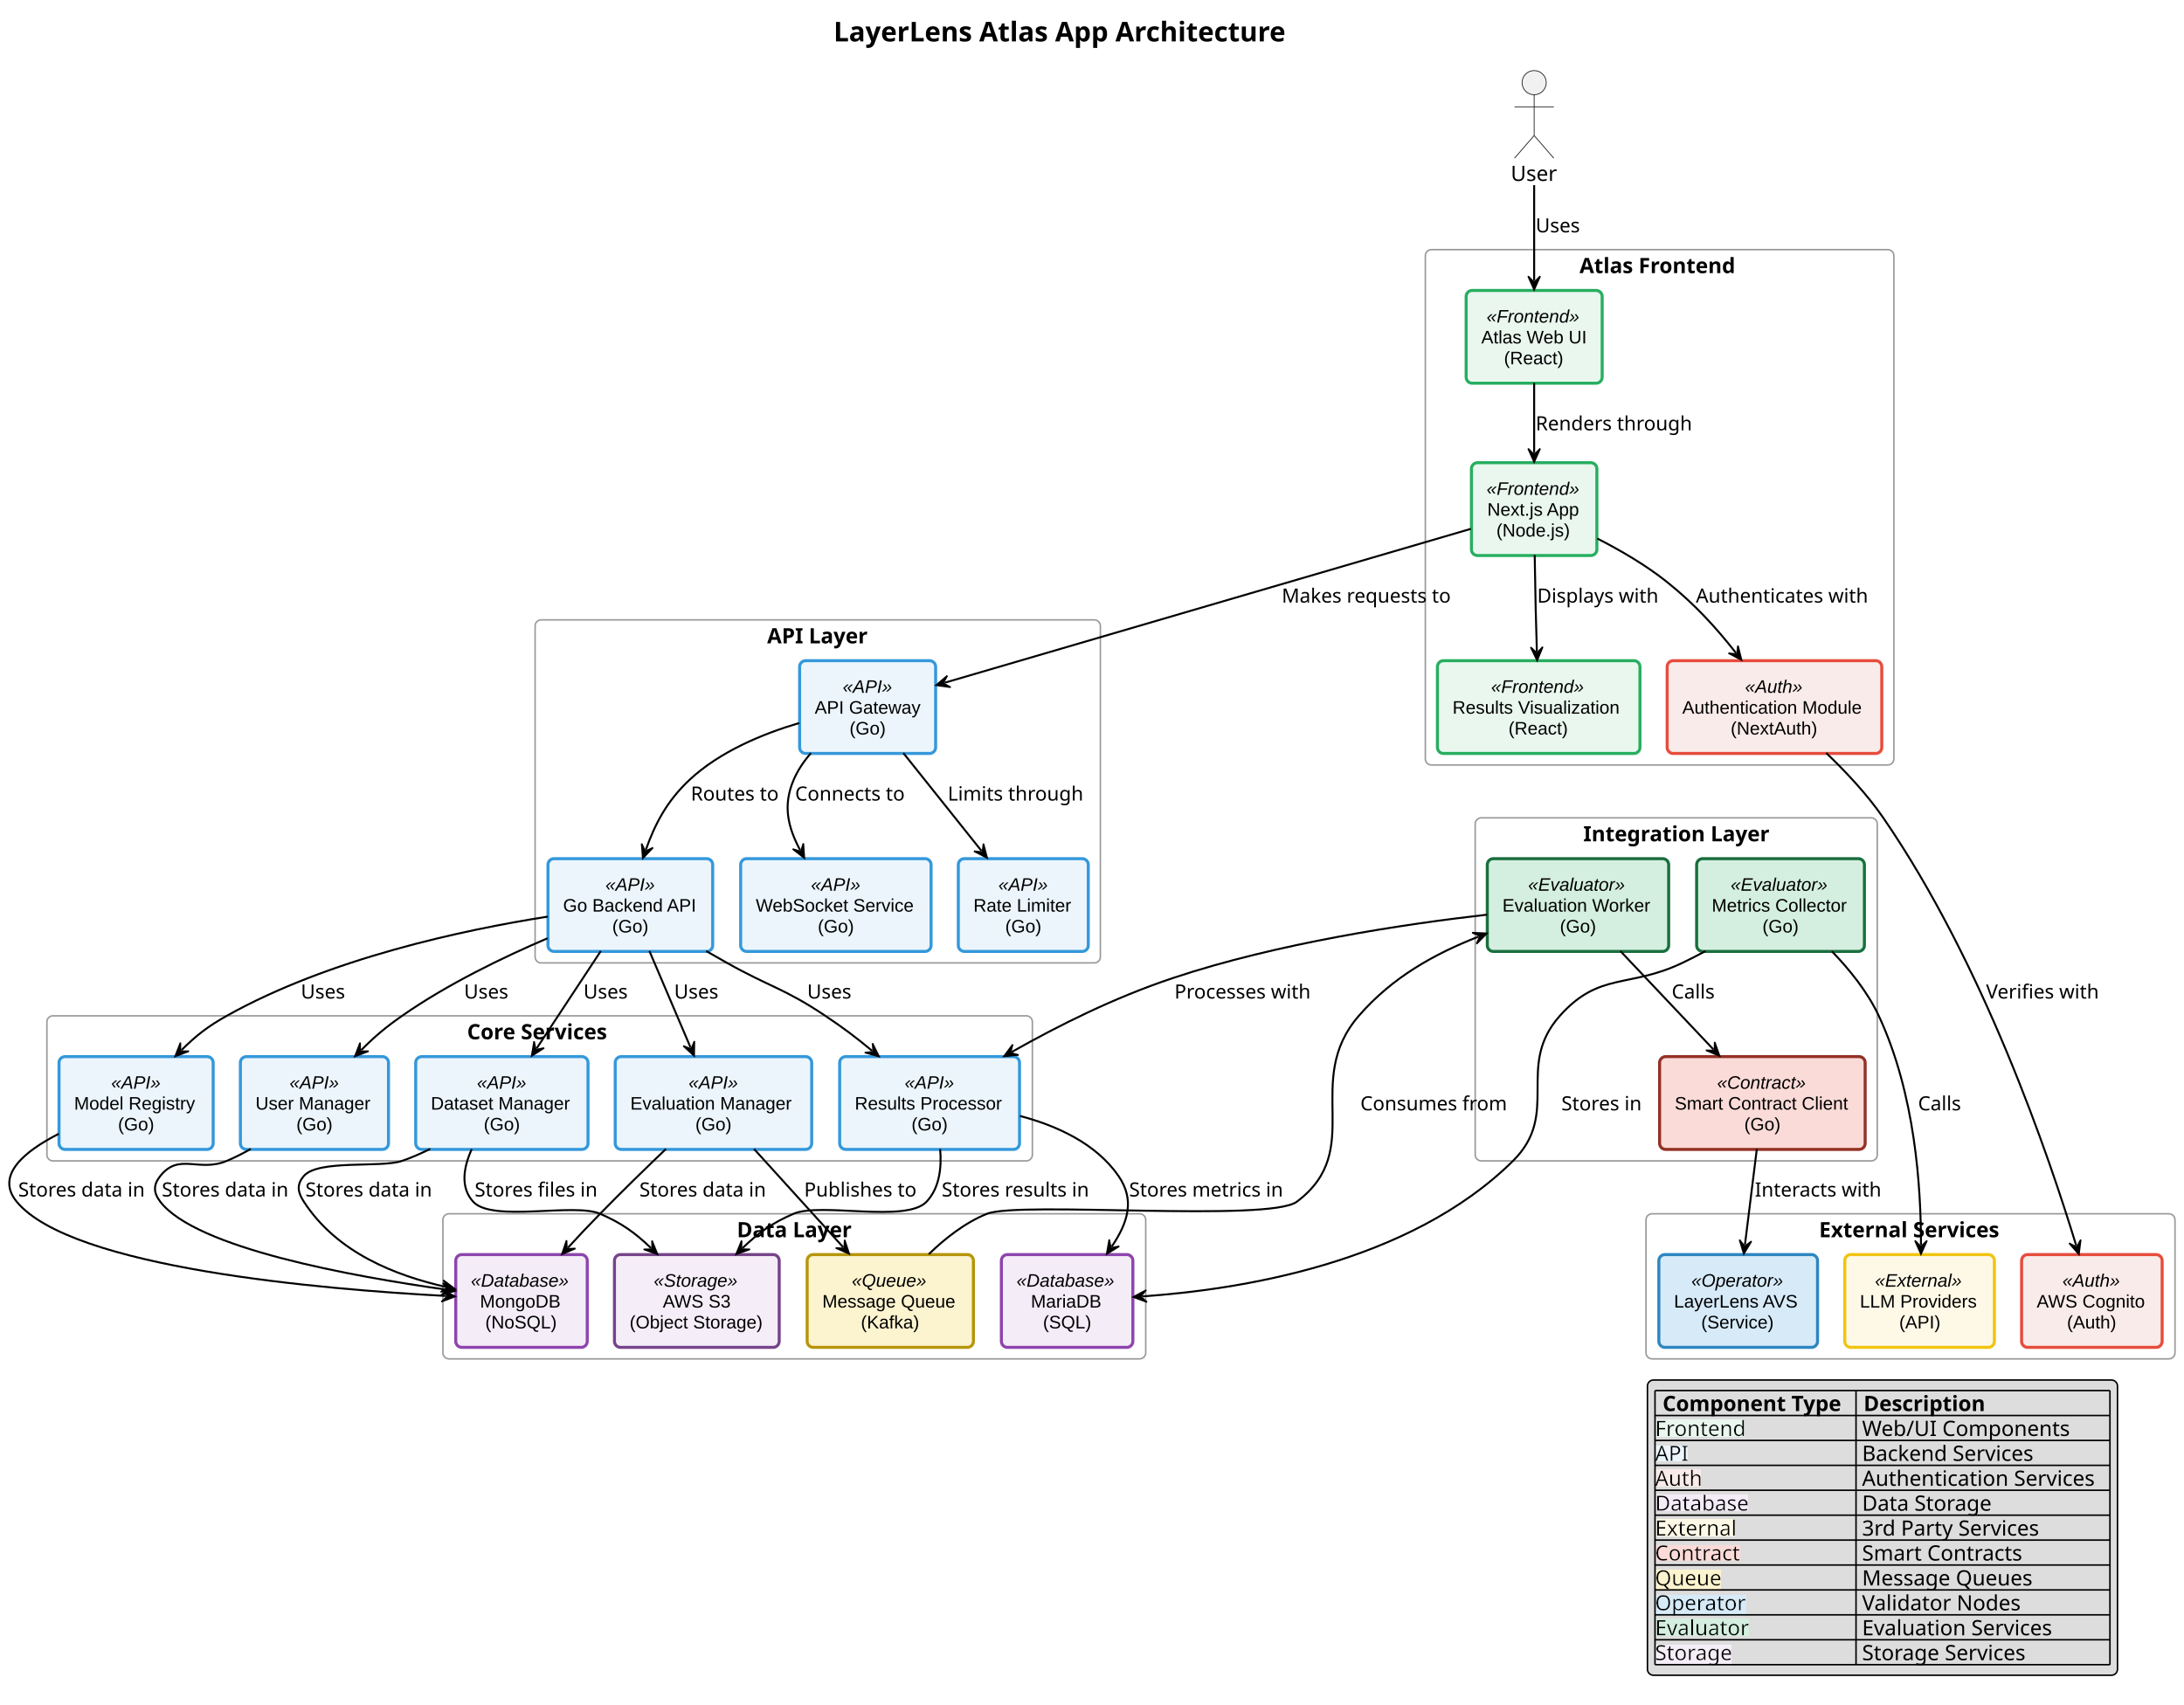
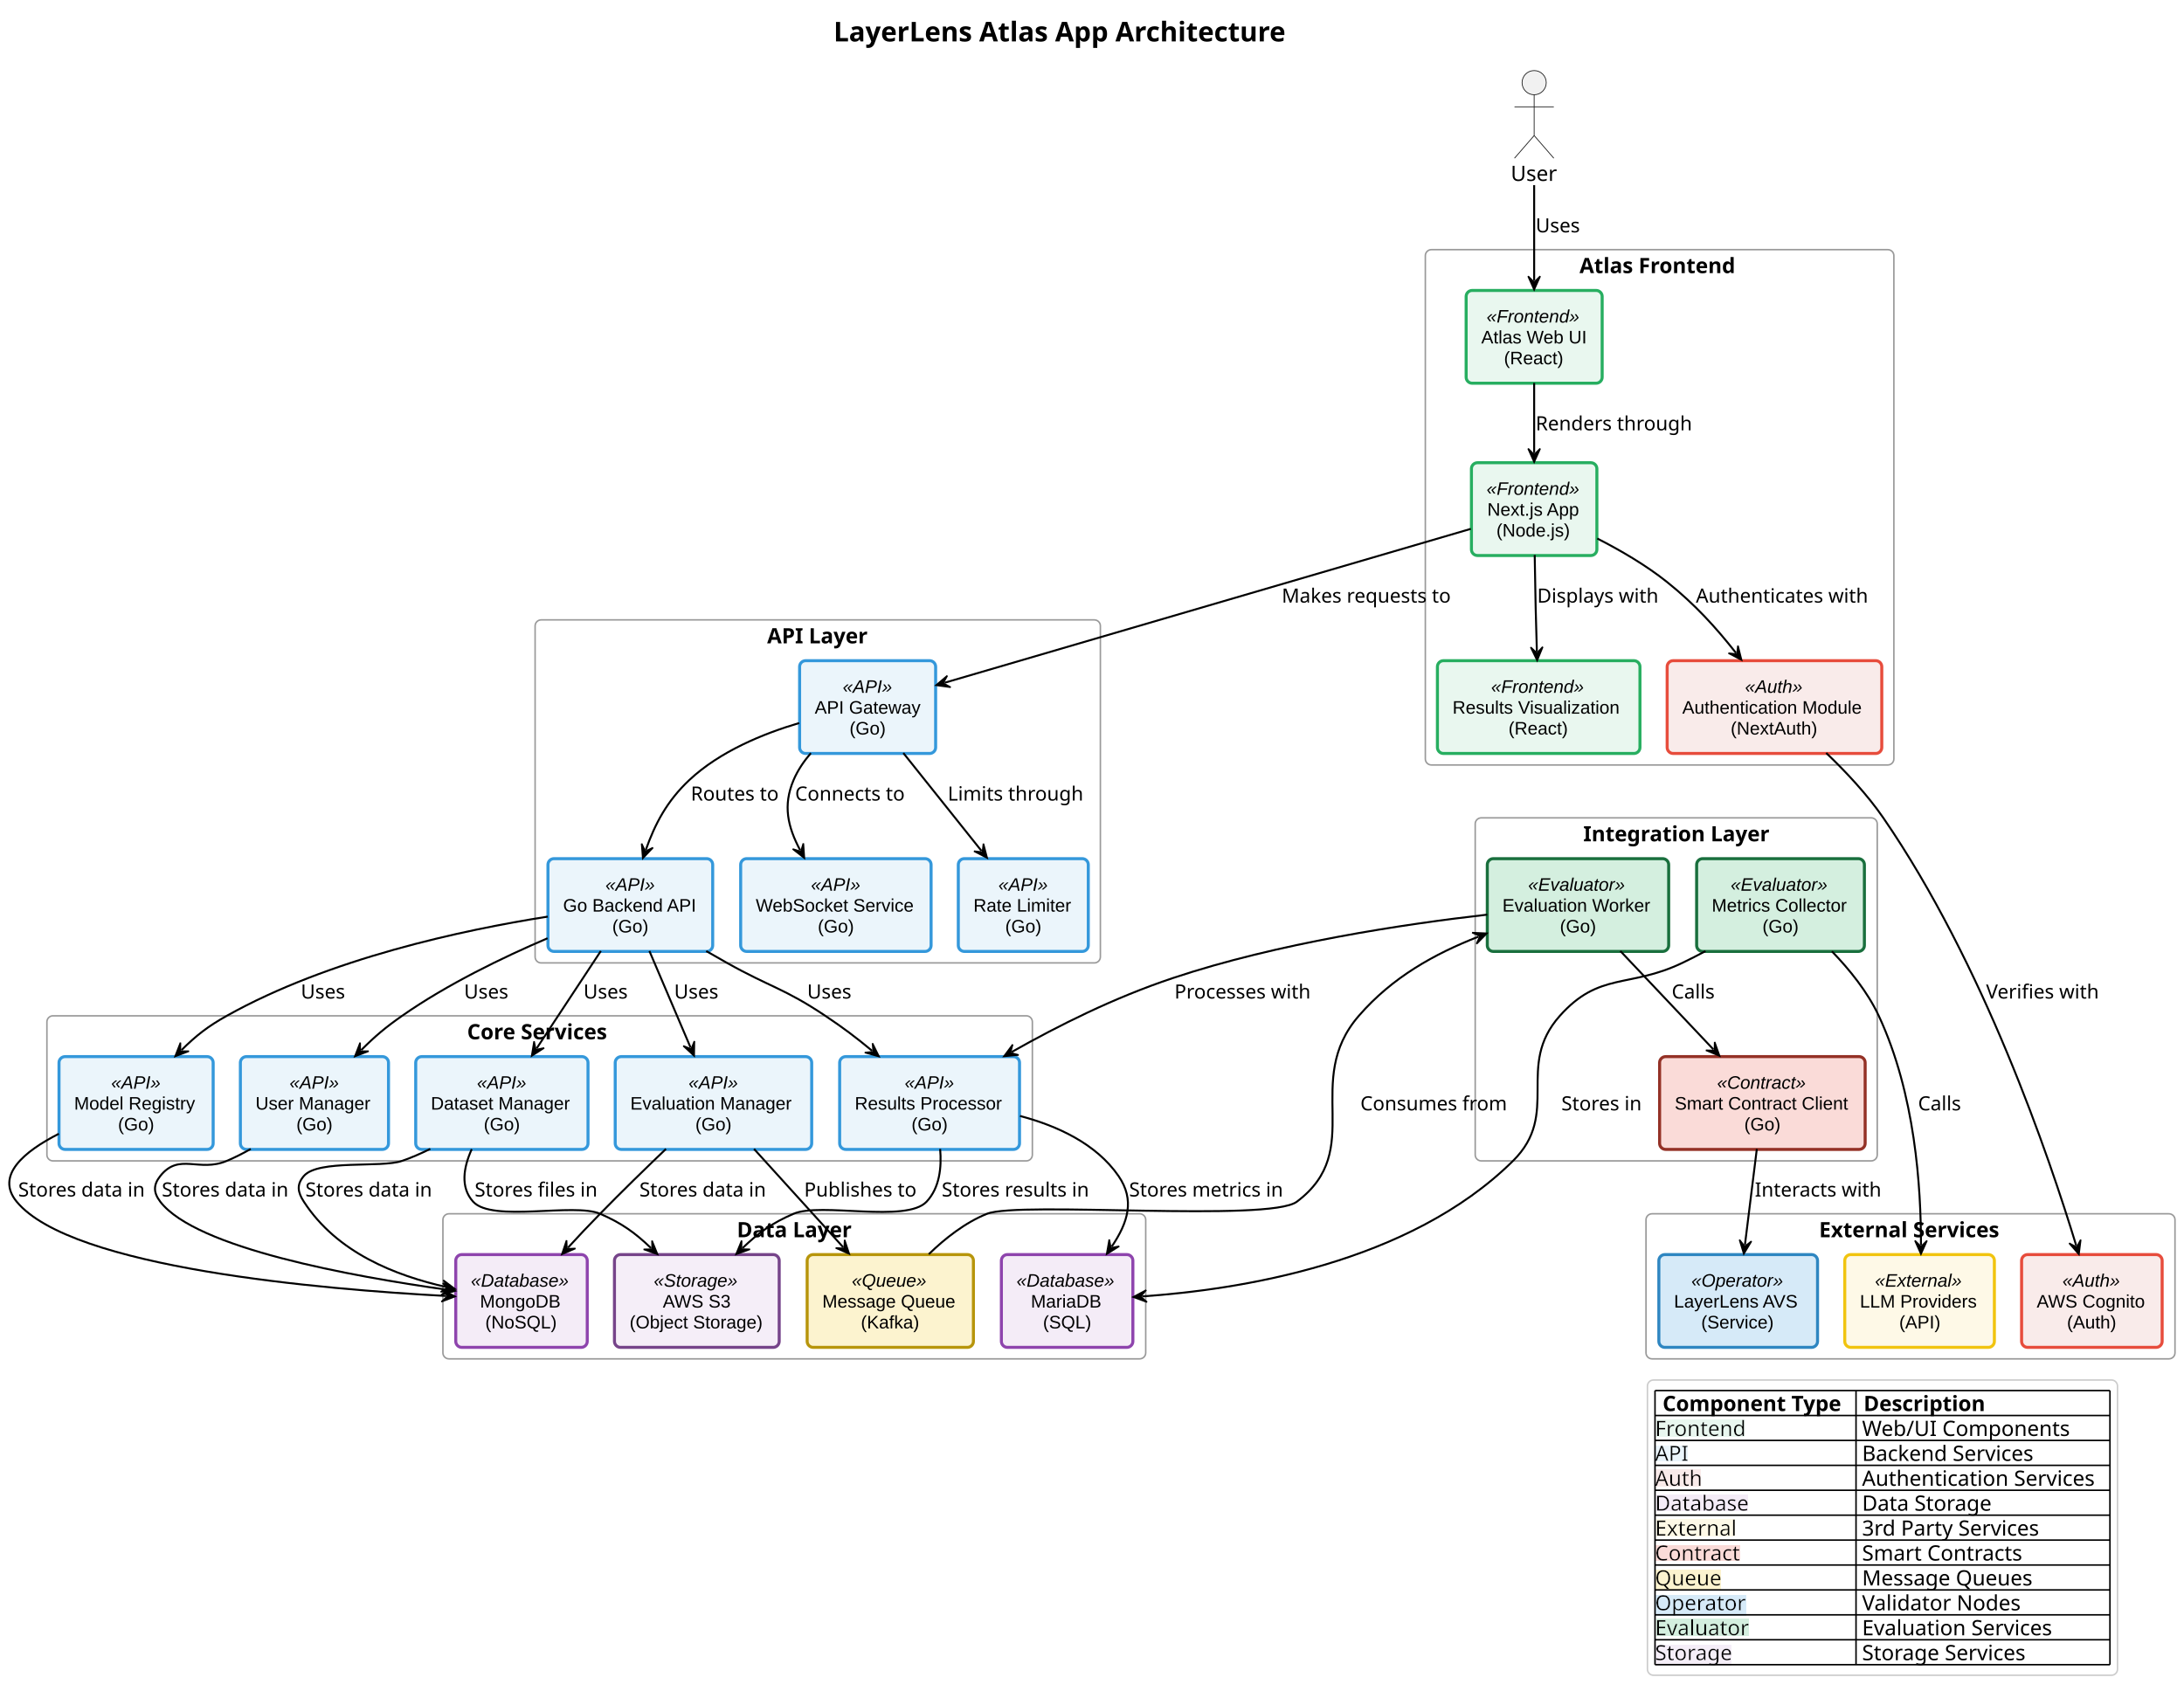
<svg xmlns="http://www.w3.org/2000/svg" contentStyleType="text/css" height="1128px" preserveAspectRatio="none" style="width:1445px;height:1128px;background:#FFFFFF;" version="1.1" viewBox="0 0 1445 1128" width="1445px" zoomAndPan="magnify">
  <defs>
-     <filter height="1" id="b1l5l0imhees8u0" width="1" x="0" y="0">
+     <filter height="1" id="b12kkbgv8wj0se0" width="1" x="0" y="0">
      <feFlood flood-color="#E9F7EF" result="flood" />
      <feComposite in="SourceGraphic" in2="flood" operator="over" />
    </filter>
-     <filter height="1" id="b1l5l0imhees8u1" width="1" x="0" y="0">
+     <filter height="1" id="b12kkbgv8wj0se1" width="1" x="0" y="0">
      <feFlood flood-color="#EBF5FB" result="flood" />
      <feComposite in="SourceGraphic" in2="flood" operator="over" />
    </filter>
-     <filter height="1" id="b1l5l0imhees8u2" width="1" x="0" y="0">
+     <filter height="1" id="b12kkbgv8wj0se2" width="1" x="0" y="0">
      <feFlood flood-color="#F9EBEA" result="flood" />
      <feComposite in="SourceGraphic" in2="flood" operator="over" />
    </filter>
-     <filter height="1" id="b1l5l0imhees8u3" width="1" x="0" y="0">
+     <filter height="1" id="b12kkbgv8wj0se3" width="1" x="0" y="0">
      <feFlood flood-color="#F4ECF7" result="flood" />
      <feComposite in="SourceGraphic" in2="flood" operator="over" />
    </filter>
-     <filter height="1" id="b1l5l0imhees8u4" width="1" x="0" y="0">
+     <filter height="1" id="b12kkbgv8wj0se4" width="1" x="0" y="0">
      <feFlood flood-color="#FEF9E7" result="flood" />
      <feComposite in="SourceGraphic" in2="flood" operator="over" />
    </filter>
-     <filter height="1" id="b1l5l0imhees8u5" width="1" x="0" y="0">
+     <filter height="1" id="b12kkbgv8wj0se5" width="1" x="0" y="0">
      <feFlood flood-color="#FADBD8" result="flood" />
      <feComposite in="SourceGraphic" in2="flood" operator="over" />
    </filter>
-     <filter height="1" id="b1l5l0imhees8u6" width="1" x="0" y="0">
+     <filter height="1" id="b12kkbgv8wj0se6" width="1" x="0" y="0">
      <feFlood flood-color="#FCF3CF" result="flood" />
      <feComposite in="SourceGraphic" in2="flood" operator="over" />
    </filter>
-     <filter height="1" id="b1l5l0imhees8u7" width="1" x="0" y="0">
+     <filter height="1" id="b12kkbgv8wj0se7" width="1" x="0" y="0">
      <feFlood flood-color="#D6EAF8" result="flood" />
      <feComposite in="SourceGraphic" in2="flood" operator="over" />
    </filter>
-     <filter height="1" id="b1l5l0imhees8u8" width="1" x="0" y="0">
+     <filter height="1" id="b12kkbgv8wj0se8" width="1" x="0" y="0">
      <feFlood flood-color="#D4EFDF" result="flood" />
      <feComposite in="SourceGraphic" in2="flood" operator="over" />
    </filter>
-     <filter height="1" id="b1l5l0imhees8u9" width="1" x="0" y="0">
+     <filter height="1" id="b12kkbgv8wj0se9" width="1" x="0" y="0">
      <feFlood flood-color="#F5EEF8" result="flood" />
      <feComposite in="SourceGraphic" in2="flood" operator="over" />
    </filter>
  </defs>
  <g>
    <text fill="#000000" font-family="sans-serif" font-size="18" font-weight="bold" lengthAdjust="spacing" textLength="310" x="551.5" y="27.402">LayerLens Atlas App Architecture</text>
    <g id="cluster_Atlas Frontend">
      <rect fill="none" height="341" rx="4" ry="4" style="stroke:#999999;stroke-width:1.0;" width="310" x="943.043" y="165.199" />
      <text fill="#000000" font-family="sans-serif" font-size="14" font-weight="bold" lengthAdjust="spacing" textLength="106" x="1045.043" y="180.734">Atlas Frontend</text>
    </g>
    <g id="cluster_API Layer">
      <rect fill="none" height="227" rx="4" ry="4" style="stroke:#999999;stroke-width:1.0;" width="374" x="354.043" y="410.199" />
      <text fill="#000000" font-family="sans-serif" font-size="14" font-weight="bold" lengthAdjust="spacing" textLength="67" x="507.543" y="425.734">API Layer</text>
    </g>
    <g id="cluster_Core Services">
      <rect fill="none" height="96" rx="4" ry="4" style="stroke:#999999;stroke-width:1.0;" width="652" x="31.043" y="672.199" />
      <text fill="#000000" font-family="sans-serif" font-size="14" font-weight="bold" lengthAdjust="spacing" textLength="96" x="309.043" y="687.734">Core Services</text>
    </g>
    <g id="cluster_Integration Layer">
      <rect fill="none" height="227" rx="4" ry="4" style="stroke:#999999;stroke-width:1.0;" width="266" x="976.043" y="541.199" />
      <text fill="#000000" font-family="sans-serif" font-size="14" font-weight="bold" lengthAdjust="spacing" textLength="123" x="1047.543" y="556.734">Integration Layer</text>
    </g>
    <g id="cluster_Data Layer">
      <rect fill="none" height="96" rx="4" ry="4" style="stroke:#999999;stroke-width:1.0;" width="465" x="293.043" y="803.199" />
      <text fill="#000000" font-family="sans-serif" font-size="14" font-weight="bold" lengthAdjust="spacing" textLength="76" x="487.543" y="818.734">Data Layer</text>
    </g>
    <g id="cluster_External Services">
      <rect fill="none" height="96" rx="4" ry="4" style="stroke:#999999;stroke-width:1.0;" width="350" x="1089.043" y="803.199" />
      <text fill="#000000" font-family="sans-serif" font-size="14" font-weight="bold" lengthAdjust="spacing" textLength="121" x="1203.543" y="818.734">External Services</text>
    </g>
    <g id="elem_user">
      <ellipse cx="1015.043" cy="54.699" fill="#F1F1F1" rx="8" ry="8" style="stroke:#181818;stroke-width:0.5;" />
      <path d="M1015.043,62.699 L1015.043,89.699 M1002.043,70.699 L1028.043,70.699 M1015.043,89.699 L1002.043,104.699 M1015.043,89.699 L1028.043,104.699 " fill="none" style="stroke:#181818;stroke-width:0.5;" />
      <text fill="#000000" font-family="sans-serif" font-size="14" lengthAdjust="spacing" textLength="31" x="999.543" y="119.734">User</text>
    </g>
    <g id="elem_web_ui">
      <rect fill="#E9F7EF" height="61.397" rx="4" ry="4" style="stroke:#27AE60;stroke-width:2.0;" width="90" x="970.043" y="192.199" />
      <text fill="#000000" font-family="Arial" font-size="12" font-style="italic" lengthAdjust="spacing" textLength="63" x="983.543" y="213.455">«Frontend»</text>
      <text fill="#000000" font-family="Arial" font-size="12" lengthAdjust="spacing" textLength="70" x="980.043" y="227.254">Atlas Web UI</text>
      <text fill="#000000" font-family="Arial" font-size="12" lengthAdjust="spacing" textLength="40" x="995.043" y="241.053">(React)</text>
    </g>
    <g id="elem_nextjs">
      <rect fill="#E9F7EF" height="61.397" rx="4" ry="4" style="stroke:#27AE60;stroke-width:2.0;" width="83" x="973.543" y="306.199" />
      <text fill="#000000" font-family="Arial" font-size="12" font-style="italic" lengthAdjust="spacing" textLength="63" x="983.543" y="327.455">«Frontend»</text>
      <text fill="#000000" font-family="Arial" font-size="12" lengthAdjust="spacing" textLength="62" x="984.043" y="341.254">Next.js App</text>
      <text fill="#000000" font-family="Arial" font-size="12" lengthAdjust="spacing" textLength="50" x="990.043" y="355.053">(Node.js)</text>
    </g>
    <g id="elem_auth">
      <rect fill="#F9EBEA" height="61.397" rx="4" ry="4" style="stroke:#E74C3C;stroke-width:2.0;" width="142" x="1103.043" y="437.199" />
      <text fill="#000000" font-family="Arial" font-size="12" font-style="italic" lengthAdjust="spacing" textLength="39" x="1154.543" y="458.455">«Auth»</text>
      <text fill="#000000" font-family="Arial" font-size="12" lengthAdjust="spacing" textLength="122" x="1113.043" y="472.254">Authentication Module</text>
      <text fill="#000000" font-family="Arial" font-size="12" lengthAdjust="spacing" textLength="58" x="1145.043" y="486.053">(NextAuth)</text>
    </g>
    <g id="elem_viz">
      <rect fill="#E9F7EF" height="61.397" rx="4" ry="4" style="stroke:#27AE60;stroke-width:2.0;" width="134" x="951.043" y="437.199" />
      <text fill="#000000" font-family="Arial" font-size="12" font-style="italic" lengthAdjust="spacing" textLength="63" x="986.543" y="458.455">«Frontend»</text>
      <text fill="#000000" font-family="Arial" font-size="12" lengthAdjust="spacing" textLength="114" x="961.043" y="472.254">Results Visualization</text>
      <text fill="#000000" font-family="Arial" font-size="12" lengthAdjust="spacing" textLength="40" x="998.043" y="486.053">(React)</text>
    </g>
    <g id="elem_api_gw">
      <rect fill="#EBF5FB" height="61.397" rx="4" ry="4" style="stroke:#3498DB;stroke-width:2.0;" width="90" x="529.043" y="437.199" />
      <text fill="#000000" font-family="Arial" font-size="12" font-style="italic" lengthAdjust="spacing" textLength="33" x="557.543" y="458.455">«API»</text>
      <text fill="#000000" font-family="Arial" font-size="12" lengthAdjust="spacing" textLength="70" x="539.043" y="472.254">API Gateway</text>
      <text fill="#000000" font-family="Arial" font-size="12" lengthAdjust="spacing" textLength="24" x="562.043" y="486.053">(Go)</text>
    </g>
    <g id="elem_go_backend">
      <rect fill="#EBF5FB" height="61.397" rx="4" ry="4" style="stroke:#3498DB;stroke-width:2.0;" width="109" x="362.543" y="568.199" />
      <text fill="#000000" font-family="Arial" font-size="12" font-style="italic" lengthAdjust="spacing" textLength="33" x="400.543" y="589.455">«API»</text>
      <text fill="#000000" font-family="Arial" font-size="12" lengthAdjust="spacing" textLength="89" x="372.543" y="603.254">Go Backend API</text>
      <text fill="#000000" font-family="Arial" font-size="12" lengthAdjust="spacing" textLength="24" x="405.043" y="617.053">(Go)</text>
    </g>
    <g id="elem_websocket">
      <rect fill="#EBF5FB" height="61.397" rx="4" ry="4" style="stroke:#3498DB;stroke-width:2.0;" width="126" x="490.043" y="568.199" />
      <text fill="#000000" font-family="Arial" font-size="12" font-style="italic" lengthAdjust="spacing" textLength="33" x="536.543" y="589.455">«API»</text>
      <text fill="#000000" font-family="Arial" font-size="12" lengthAdjust="spacing" textLength="106" x="500.043" y="603.254">WebSocket Service</text>
      <text fill="#000000" font-family="Arial" font-size="12" lengthAdjust="spacing" textLength="24" x="541.043" y="617.053">(Go)</text>
    </g>
    <g id="elem_rate_limiter">
      <rect fill="#EBF5FB" height="61.397" rx="4" ry="4" style="stroke:#3498DB;stroke-width:2.0;" width="86" x="634.043" y="568.199" />
      <text fill="#000000" font-family="Arial" font-size="12" font-style="italic" lengthAdjust="spacing" textLength="33" x="660.543" y="589.455">«API»</text>
      <text fill="#000000" font-family="Arial" font-size="12" lengthAdjust="spacing" textLength="66" x="644.043" y="603.254">Rate Limiter</text>
      <text fill="#000000" font-family="Arial" font-size="12" lengthAdjust="spacing" textLength="24" x="665.043" y="617.053">(Go)</text>
    </g>
    <g id="elem_eval_manager">
      <rect fill="#EBF5FB" height="61.397" rx="4" ry="4" style="stroke:#3498DB;stroke-width:2.0;" width="130" x="407.043" y="699.199" />
      <text fill="#000000" font-family="Arial" font-size="12" font-style="italic" lengthAdjust="spacing" textLength="33" x="455.543" y="720.455">«API»</text>
      <text fill="#000000" font-family="Arial" font-size="12" lengthAdjust="spacing" textLength="110" x="417.043" y="734.254">Evaluation Manager</text>
      <text fill="#000000" font-family="Arial" font-size="12" lengthAdjust="spacing" textLength="24" x="460.043" y="748.053">(Go)</text>
    </g>
    <g id="elem_model_registry">
      <rect fill="#EBF5FB" height="61.397" rx="4" ry="4" style="stroke:#3498DB;stroke-width:2.0;" width="102" x="39.042" y="699.199" />
      <text fill="#000000" font-family="Arial" font-size="12" font-style="italic" lengthAdjust="spacing" textLength="33" x="73.543" y="720.455">«API»</text>
      <text fill="#000000" font-family="Arial" font-size="12" lengthAdjust="spacing" textLength="82" x="49.042" y="734.254">Model Registry</text>
      <text fill="#000000" font-family="Arial" font-size="12" lengthAdjust="spacing" textLength="24" x="78.043" y="748.053">(Go)</text>
    </g>
    <g id="elem_dataset_manager">
      <rect fill="#EBF5FB" height="61.397" rx="4" ry="4" style="stroke:#3498DB;stroke-width:2.0;" width="114" x="275.043" y="699.199" />
      <text fill="#000000" font-family="Arial" font-size="12" font-style="italic" lengthAdjust="spacing" textLength="33" x="315.543" y="720.455">«API»</text>
      <text fill="#000000" font-family="Arial" font-size="12" lengthAdjust="spacing" textLength="94" x="285.043" y="734.254">Dataset Manager</text>
      <text fill="#000000" font-family="Arial" font-size="12" lengthAdjust="spacing" textLength="24" x="320.043" y="748.053">(Go)</text>
    </g>
    <g id="elem_user_manager">
      <rect fill="#EBF5FB" height="61.397" rx="4" ry="4" style="stroke:#3498DB;stroke-width:2.0;" width="98" x="159.042" y="699.199" />
      <text fill="#000000" font-family="Arial" font-size="12" font-style="italic" lengthAdjust="spacing" textLength="33" x="191.542" y="720.455">«API»</text>
      <text fill="#000000" font-family="Arial" font-size="12" lengthAdjust="spacing" textLength="78" x="169.042" y="734.254">User Manager</text>
      <text fill="#000000" font-family="Arial" font-size="12" lengthAdjust="spacing" textLength="24" x="196.042" y="748.053">(Go)</text>
    </g>
    <g id="elem_results_processor">
      <rect fill="#EBF5FB" height="61.397" rx="4" ry="4" style="stroke:#3498DB;stroke-width:2.0;" width="119" x="555.543" y="699.199" />
      <text fill="#000000" font-family="Arial" font-size="12" font-style="italic" lengthAdjust="spacing" textLength="33" x="598.543" y="720.455">«API»</text>
      <text fill="#000000" font-family="Arial" font-size="12" lengthAdjust="spacing" textLength="99" x="565.543" y="734.254">Results Processor</text>
      <text fill="#000000" font-family="Arial" font-size="12" lengthAdjust="spacing" textLength="24" x="603.043" y="748.053">(Go)</text>
    </g>
    <g id="elem_worker">
      <rect fill="#D4EFDF" height="61.397" rx="4" ry="4" style="stroke:#196F3D;stroke-width:2.0;" width="120" x="984.043" y="568.199" />
      <text fill="#000000" font-family="Arial" font-size="12" font-style="italic" lengthAdjust="spacing" textLength="66" x="1011.043" y="589.455">«Evaluator»</text>
      <text fill="#000000" font-family="Arial" font-size="12" lengthAdjust="spacing" textLength="100" x="994.043" y="603.254">Evaluation Worker</text>
      <text fill="#000000" font-family="Arial" font-size="12" lengthAdjust="spacing" textLength="24" x="1032.043" y="617.053">(Go)</text>
    </g>
    <g id="elem_contract_client">
      <rect fill="#FADBD8" height="61.397" rx="4" ry="4" style="stroke:#943126;stroke-width:2.0;" width="136" x="1098.043" y="699.199" />
      <text fill="#000000" font-family="Arial" font-size="12" font-style="italic" lengthAdjust="spacing" textLength="60" x="1136.043" y="720.455">«Contract»</text>
      <text fill="#000000" font-family="Arial" font-size="12" lengthAdjust="spacing" textLength="116" x="1108.043" y="734.254">Smart Contract Client</text>
      <text fill="#000000" font-family="Arial" font-size="12" lengthAdjust="spacing" textLength="24" x="1154.043" y="748.053">(Go)</text>
    </g>
    <g id="elem_metrics">
      <rect fill="#D4EFDF" height="61.397" rx="4" ry="4" style="stroke:#196F3D;stroke-width:2.0;" width="111" x="1122.543" y="568.199" />
      <text fill="#000000" font-family="Arial" font-size="12" font-style="italic" lengthAdjust="spacing" textLength="66" x="1145.043" y="589.455">«Evaluator»</text>
      <text fill="#000000" font-family="Arial" font-size="12" lengthAdjust="spacing" textLength="91" x="1132.543" y="603.254">Metrics Collector</text>
      <text fill="#000000" font-family="Arial" font-size="12" lengthAdjust="spacing" textLength="24" x="1166.043" y="617.053">(Go)</text>
    </g>
    <g id="elem_mongodb">
      <rect fill="#F4ECF7" height="61.397" rx="4" ry="4" style="stroke:#8E44AD;stroke-width:2.0;" width="87" x="301.543" y="830.199" />
      <text fill="#000000" font-family="Arial" font-size="12" font-style="italic" lengthAdjust="spacing" textLength="67" x="311.543" y="851.455">«Database»</text>
      <text fill="#000000" font-family="Arial" font-size="12" lengthAdjust="spacing" textLength="55" x="317.543" y="865.254">MongoDB</text>
      <text fill="#000000" font-family="Arial" font-size="12" lengthAdjust="spacing" textLength="48" x="321.043" y="879.053">(NoSQL)</text>
    </g>
    <g id="elem_mariadb">
      <rect fill="#F4ECF7" height="61.397" rx="4" ry="4" style="stroke:#8E44AD;stroke-width:2.0;" width="87" x="662.543" y="830.199" />
      <text fill="#000000" font-family="Arial" font-size="12" font-style="italic" lengthAdjust="spacing" textLength="67" x="672.543" y="851.455">«Database»</text>
      <text fill="#000000" font-family="Arial" font-size="12" lengthAdjust="spacing" textLength="48" x="682.043" y="865.254">MariaDB</text>
      <text fill="#000000" font-family="Arial" font-size="12" lengthAdjust="spacing" textLength="32" x="690.043" y="879.053">(SQL)</text>
    </g>
    <g id="elem_s3">
      <rect fill="#F5EEF8" height="61.397" rx="4" ry="4" style="stroke:#76448A;stroke-width:2.0;" width="109" x="406.543" y="830.199" />
      <text fill="#000000" font-family="Arial" font-size="12" font-style="italic" lengthAdjust="spacing" textLength="57" x="432.543" y="851.455">«Storage»</text>
      <text fill="#000000" font-family="Arial" font-size="12" lengthAdjust="spacing" textLength="45" x="438.543" y="865.254">AWS S3</text>
      <text fill="#000000" font-family="Arial" font-size="12" lengthAdjust="spacing" textLength="89" x="416.543" y="879.053">(Object Storage)</text>
    </g>
    <g id="elem_queue">
      <rect fill="#FCF3CF" height="61.397" rx="4" ry="4" style="stroke:#B7950B;stroke-width:2.0;" width="110" x="534.043" y="830.199" />
      <text fill="#000000" font-family="Arial" font-size="12" font-style="italic" lengthAdjust="spacing" textLength="51" x="563.543" y="851.455">«Queue»</text>
      <text fill="#000000" font-family="Arial" font-size="12" lengthAdjust="spacing" textLength="90" x="544.043" y="865.254">Message Queue</text>
      <text fill="#000000" font-family="Arial" font-size="12" lengthAdjust="spacing" textLength="39" x="569.543" y="879.053">(Kafka)</text>
    </g>
    <g id="elem_cognito">
      <rect fill="#F9EBEA" height="61.397" rx="4" ry="4" style="stroke:#E74C3C;stroke-width:2.0;" width="93" x="1337.543" y="830.199" />
      <text fill="#000000" font-family="Arial" font-size="12" font-style="italic" lengthAdjust="spacing" textLength="39" x="1364.543" y="851.455">«Auth»</text>
      <text fill="#000000" font-family="Arial" font-size="12" lengthAdjust="spacing" textLength="73" x="1347.543" y="865.254">AWS Cognito</text>
      <text fill="#000000" font-family="Arial" font-size="12" lengthAdjust="spacing" textLength="33" x="1367.543" y="879.053">(Auth)</text>
    </g>
    <g id="elem_avs">
      <rect fill="#D6EAF8" height="61.397" rx="4" ry="4" style="stroke:#2E86C1;stroke-width:2.0;" width="105" x="1097.543" y="830.199" />
      <text fill="#000000" font-family="Arial" font-size="12" font-style="italic" lengthAdjust="spacing" textLength="62" x="1119.043" y="851.455">«Operator»</text>
      <text fill="#000000" font-family="Arial" font-size="12" lengthAdjust="spacing" textLength="85" x="1107.543" y="865.254">LayerLens AVS</text>
      <text fill="#000000" font-family="Arial" font-size="12" lengthAdjust="spacing" textLength="49" x="1125.543" y="879.053">(Service)</text>
    </g>
    <g id="elem_llms">
      <rect fill="#FEF9E7" height="61.397" rx="4" ry="4" style="stroke:#F1C40F;stroke-width:2.0;" width="99" x="1220.543" y="830.199" />
      <text fill="#000000" font-family="Arial" font-size="12" font-style="italic" lengthAdjust="spacing" textLength="59" x="1240.543" y="851.455">«External»</text>
      <text fill="#000000" font-family="Arial" font-size="12" lengthAdjust="spacing" textLength="79" x="1230.543" y="865.254">LLM Providers</text>
      <text fill="#000000" font-family="Arial" font-size="12" lengthAdjust="spacing" textLength="27" x="1256.543" y="879.053">(API)</text>
    </g>
    <polygon fill="#000000" points="1015.043,191.786,1019.043,182.786,1015.043,186.786,1011.043,182.786,1015.043,191.786" style="stroke:#000000;stroke-width:1.0;" />
    <path d="M1015.043,122.498 C1015.043,144.285 1015.043,165.409 1015.043,185.786 " fill="none" style="stroke:#000000;stroke-width:1.3;" />
    <text fill="#000000" font-family="sans-serif" font-size="13" lengthAdjust="spacing" textLength="30" x="1016.043" y="153.768">Uses</text>
    <polygon fill="#000000" points="1015.043,305.84,1019.043,296.84,1015.043,300.84,1011.043,296.84,1015.043,305.84" style="stroke:#000000;stroke-width:1.0;" />
    <path d="M1015.043,253.419 C1015.043,269.621 1015.043,283.617 1015.043,299.84 " fill="none" style="stroke:#000000;stroke-width:1.3;" />
    <text fill="#000000" font-family="sans-serif" font-size="13" lengthAdjust="spacing" textLength="104" x="1016.043" y="284.768">Renders through</text>
    <polygon fill="#000000" points="1152.305,436.81,1149.881,427.264,1149.212,432.881,1143.595,432.213,1152.305,436.81" style="stroke:#000000;stroke-width:1.0;" />
    <path d="M1056.804,356.351 C1072.103,364.16 1089.077,374.031 1103.043,385.199 C1121.655,400.084 1135.563,415.543 1148.593,432.096 " fill="none" style="stroke:#000000;stroke-width:1.3;" />
    <text fill="#000000" font-family="sans-serif" font-size="13" lengthAdjust="spacing" textLength="118" x="1122.043" y="398.768">Authenticates with</text>
    <polygon fill="#000000" points="1017.03,437.161,1020.741,428.038,1016.871,432.163,1012.745,428.293,1017.03,437.161" style="stroke:#000000;stroke-width:1.0;" />
    <path d="M1015.404,367.242 C1015.564,378.22 1015.777,390.779 1016.043,402.199 C1016.308,413.623 1016.488,420.187 1016.839,431.164 " fill="none" style="stroke:#000000;stroke-width:1.3;" />
    <text fill="#000000" font-family="sans-serif" font-size="13" lengthAdjust="spacing" textLength="85" x="1017.043" y="398.768">Displays with</text>
    <polygon fill="#000000" points="619.248,453.476,629.009,454.788,624.047,452.072,626.763,447.11,619.248,453.476" style="stroke:#000000;stroke-width:1.0;" />
    <path d="M973.157,349.952 C890.058,374.259 710.743,426.712 625.006,451.791 " fill="none" style="stroke:#000000;stroke-width:1.3;" />
    <text fill="#000000" font-family="sans-serif" font-size="13" lengthAdjust="spacing" textLength="115" x="848.043" y="398.768">Makes requests to</text>
    <polygon fill="#000000" points="1375.477,830.106,1376.683,820.331,1374.021,825.323,1369.03,822.661,1375.477,830.106" style="stroke:#000000;stroke-width:1.0;" />
    <path d="M1208.256,498.247 C1221.21,510.615 1235.386,525.707 1246.043,541.199 C1312.471,637.768 1355.872,765.71 1373.73,824.366 " fill="none" style="stroke:#000000;stroke-width:1.3;" />
    <text fill="#000000" font-family="sans-serif" font-size="13" lengthAdjust="spacing" textLength="78" x="1314.043" y="660.768">Verifies with</text>
    <polygon fill="#000000" points="425.279,568.045,432.059,560.902,426.951,563.333,424.52,558.225,425.279,568.045" style="stroke:#000000;stroke-width:1.0;" />
    <path d="M528.782,478.446 C504.778,485.543 476.173,497.311 456.043,516.199 C441.172,530.152 433.355,545.297 427.286,562.39 " fill="none" style="stroke:#000000;stroke-width:1.3;" />
    <text fill="#000000" font-family="sans-serif" font-size="13" lengthAdjust="spacing" textLength="60" x="457.043" y="529.768">Routes to</text>
    <polygon fill="#000000" points="532.21,567.902,531.534,558.076,529.87,563.483,524.464,561.819,532.21,567.902" style="stroke:#000000;stroke-width:1.0;" />
    <path d="M536.492,498.357 C531.839,503.769 527.768,509.762 525.043,516.199 C517.927,533.008 521.145,547.002 529.403,562.599 " fill="none" style="stroke:#000000;stroke-width:1.3;" />
    <text fill="#000000" font-family="sans-serif" font-size="13" lengthAdjust="spacing" textLength="76" x="526.043" y="529.768">Connects to</text>
    <polygon fill="#000000" points="653.165,567.795,650.676,558.266,650.046,563.888,644.424,563.258,653.165,567.795" style="stroke:#000000;stroke-width:1.0;" />
    <path d="M597.673,498.294 C614.303,519.122 632.737,542.21 649.422,563.106 " fill="none" style="stroke:#000000;stroke-width:1.3;" />
    <text fill="#000000" font-family="sans-serif" font-size="13" lengthAdjust="spacing" textLength="93" x="627.043" y="529.768">Limits through</text>
    <polygon fill="#000000" points="459.293,698.795,459.442,688.947,457.332,694.196,452.083,692.085,459.293,698.795" style="stroke:#000000;stroke-width:1.0;" />
    <path d="M429.661,629.294 C438.541,650.122 448.03,672.38 456.939,693.276 " fill="none" style="stroke:#000000;stroke-width:1.3;" />
    <text fill="#000000" font-family="sans-serif" font-size="13" lengthAdjust="spacing" textLength="30" x="446.043" y="660.768">Uses</text>
    <polygon fill="#000000" points="115.82,699.112,125.026,695.612,119.369,695.59,119.391,689.934,115.82,699.112" style="stroke:#000000;stroke-width:1.0;" />
    <path d="M362.427,606.555 C306.279,615.375 217.734,634.313 150.042,672.199 C137.557,679.187 129.929,685.111 120.079,694.886 " fill="none" style="stroke:#000000;stroke-width:1.3;" />
    <text fill="#000000" font-family="sans-serif" font-size="13" lengthAdjust="spacing" textLength="30" x="199.042" y="660.768">Uses</text>
    <polygon fill="#000000" points="351.747,698.795,360.039,693.481,354.498,694.62,353.359,689.079,351.747,698.795" style="stroke:#000000;stroke-width:1.0;" />
    <path d="M397.542,629.294 C383.818,650.122 368.817,672.889 355.048,693.785 " fill="none" style="stroke:#000000;stroke-width:1.3;" />
    <text fill="#000000" font-family="sans-serif" font-size="13" lengthAdjust="spacing" textLength="30" x="386.043" y="660.768">Uses</text>
    <polygon fill="#000000" points="234.728,699.135,243.921,695.601,238.264,695.601,238.265,689.944,234.728,699.135" style="stroke:#000000;stroke-width:1.0;" />
    <path d="M362.295,620.866 C332.537,633.603 295.838,651.376 266.043,672.199 C254.981,679.93 248.303,685.566 238.972,694.894 " fill="none" style="stroke:#000000;stroke-width:1.3;" />
    <text fill="#000000" font-family="sans-serif" font-size="13" lengthAdjust="spacing" textLength="30" x="307.043" y="660.768">Uses</text>
    <polygon fill="#000000" points="581.648,699.186,577.274,690.362,577.799,695.994,572.167,696.519,581.648,699.186" style="stroke:#000000;stroke-width:1.0;" />
    <path d="M467.252,629.349 C471.902,632.025 476.552,634.676 481.043,637.199 C509.646,653.273 518.779,653.944 546.043,672.199 C558.136,680.297 566.033,686.235 577.029,695.356 " fill="none" style="stroke:#000000;stroke-width:1.3;" />
    <text fill="#000000" font-family="sans-serif" font-size="13" lengthAdjust="spacing" textLength="30" x="534.043" y="660.768">Uses</text>
    <polygon fill="#000000" points="371.711,830.071,380.745,826.148,375.093,826.388,374.853,820.736,371.711,830.071" style="stroke:#000000;stroke-width:1.0;" />
    <path d="M440.628,760.281 C427.046,773.271 411.082,788.812 397.043,803.199 C388.663,811.786 383.807,816.9 375.769,825.652 " fill="none" style="stroke:#000000;stroke-width:1.3;" />
    <text fill="#000000" font-family="sans-serif" font-size="13" lengthAdjust="spacing" textLength="86" x="423.043" y="791.768">Stores data in</text>
    <polygon fill="#000000" points="301.225,857.906,292.451,853.432,296.232,857.639,292.025,861.421,301.225,857.906" style="stroke:#000000;stroke-width:1.0;" />
    <path d="M38.903,750.255 C15.908,761.973 -3.215,777.925 11.043,795.199 C47.367,839.209 213.188,853.21 295.233,857.586 " fill="none" style="stroke:#000000;stroke-width:1.3;" />
    <text fill="#000000" font-family="sans-serif" font-size="13" lengthAdjust="spacing" textLength="86" x="12.043" y="791.768">Stores data in</text>
    <polygon fill="#000000" points="301.207,853.036,293.319,847.139,296.332,851.927,291.543,854.939,301.207,853.036" style="stroke:#000000;stroke-width:1.0;" />
    <path d="M284.702,760.262 C278.577,763.285 272.266,766.035 266.043,768.199 C252.239,773 210.558,767.107 201.042,778.199 C196.123,783.934 196.935,788.858 201.042,795.199 C223.011,829.11 261.618,844.025 295.356,851.705 " fill="none" style="stroke:#000000;stroke-width:1.3;" />
    <text fill="#000000" font-family="sans-serif" font-size="13" lengthAdjust="spacing" textLength="86" x="202.042" y="791.768">Stores data in</text>
    <polygon fill="#000000" points="301.353,854.249,292.998,849.034,296.402,853.552,291.883,856.956,301.353,854.249" style="stroke:#000000;stroke-width:1.0;" />
    <path d="M165.9,760.313 C160.701,763.25 155.347,765.965 150.042,768.199 C131.561,775.985 118.553,762.526 106.043,778.199 C101.329,784.104 101.448,789.201 106.043,795.199 C129.66,826.035 233.13,844.645 295.412,853.413 " fill="none" style="stroke:#000000;stroke-width:1.3;" />
    <text fill="#000000" font-family="sans-serif" font-size="13" lengthAdjust="spacing" textLength="86" x="107.043" y="791.768">Stores data in</text>
    <polygon fill="#000000" points="732.188,829.909,740.537,824.686,734.984,825.764,733.905,820.211,732.188,829.909" style="stroke:#000000;stroke-width:1.0;" />
    <path d="M674.861,738.476 C699.278,744.924 725.213,756.7 740.043,778.199 C750.924,793.974 746.428,808.801 735.543,824.935 " fill="none" style="stroke:#000000;stroke-width:1.3;" />
    <text fill="#000000" font-family="sans-serif" font-size="13" lengthAdjust="spacing" textLength="106" x="747.043" y="791.768">Stores metrics in</text>
    <polygon fill="#000000" points="561.92,829.795,558.837,820.441,558.561,826.091,552.911,825.816,561.92,829.795" style="stroke:#000000;stroke-width:1.0;" />
    <path d="M498.885,760.294 C517.775,781.122 538.937,804.455 557.889,825.351 " fill="none" style="stroke:#000000;stroke-width:1.3;" />
    <text fill="#000000" font-family="sans-serif" font-size="13" lengthAdjust="spacing" textLength="77" x="532.043" y="791.768">Publishes to</text>
    <polygon fill="#000000" points="983.854,617.598,974.015,617.154,979.198,619.421,976.931,624.604,983.854,617.598" style="stroke:#000000;stroke-width:1.0;" />
    <path d="M614.497,829.959 C625.234,819.533 638.597,808.988 653.043,803.199 C674.202,794.72 839.814,808.886 858.043,795.199 C904.123,760.601 861.287,715.731 899.043,672.199 C921.263,646.578 949.105,631.201 978.266,619.785 " fill="none" style="stroke:#000000;stroke-width:1.3;" />
    <text fill="#000000" font-family="sans-serif" font-size="13" lengthAdjust="spacing" textLength="100" x="900.043" y="734.768">Consumes from</text>
    <polygon fill="#000000" points="1137.761,698.795,1134.483,689.508,1134.325,695.162,1128.671,695.005,1137.761,698.795" style="stroke:#000000;stroke-width:1.0;" />
    <path d="M1072.032,629.294 C1091.729,650.122 1113.876,673.54 1133.638,694.436 " fill="none" style="stroke:#000000;stroke-width:1.3;" />
    <text fill="#000000" font-family="sans-serif" font-size="13" lengthAdjust="spacing" textLength="31" x="1106.043" y="660.768">Calls</text>
    <polygon fill="#000000" points="664.159,699.07,673.963,698.134,668.514,696.614,670.034,691.165,664.159,699.07" style="stroke:#000000;stroke-width:1.0;" />
    <path d="M983.989,605.253 C928.842,611.537 845.408,624.057 776.043,647.199 C736.814,660.287 700.462,678.599 669.385,696.123 " fill="none" style="stroke:#000000;stroke-width:1.3;" />
    <text fill="#000000" font-family="sans-serif" font-size="13" lengthAdjust="spacing" textLength="93" x="777.043" y="660.768">Processes with</text>
    <polygon fill="#000000" points="1153.752,829.795,1158.829,821.356,1154.367,824.833,1150.89,820.371,1153.752,829.795" style="stroke:#000000;stroke-width:1.0;" />
    <path d="M1162.372,760.294 C1159.789,781.122 1157.082,802.944 1154.49,823.841 " fill="none" style="stroke:#000000;stroke-width:1.3;" />
    <text fill="#000000" font-family="sans-serif" font-size="13" lengthAdjust="spacing" textLength="86" x="1161.043" y="791.768">Interacts with</text>
    <polygon fill="#000000" points="1270.961,829.939,1274.972,820.944,1270.967,824.939,1266.972,820.934,1270.961,829.939" style="stroke:#000000;stroke-width:1.0;" />
    <path d="M1212.047,629.529 C1223.713,641.606 1235.674,656.423 1243.043,672.199 C1267.19,723.898 1271.015,785.644 1270.968,823.939 " fill="none" style="stroke:#000000;stroke-width:1.3;" />
    <text fill="#000000" font-family="sans-serif" font-size="13" lengthAdjust="spacing" textLength="31" x="1269.043" y="734.768">Calls</text>
    <polygon fill="#000000" points="749.658,858.291,758.913,861.659,754.646,857.945,758.36,853.678,749.658,858.291" style="stroke:#000000;stroke-width:1.0;" />
    <path d="M1128.428,629.37 C1123.29,632.126 1118.098,634.787 1113.043,637.199 C1077.649,654.088 1058.144,642.93 1032.043,672.199 C1002.201,705.662 1032.929,736.679 1001.043,768.199 C932.112,836.336 819.443,853.455 755.643,857.876 " fill="none" style="stroke:#000000;stroke-width:1.3;" />
    <text fill="#000000" font-family="sans-serif" font-size="13" lengthAdjust="spacing" textLength="55" x="1033.043" y="734.768">Stores in</text>
    <polygon fill="#000000" points="435.105,830.082,431.382,820.964,431.498,826.619,425.842,826.735,435.105,830.082" style="stroke:#000000;stroke-width:1.0;" />
    <path d="M312.122,760.437 C306.697,772.454 304.404,785.699 313.043,795.199 C325.657,809.073 379.839,795.74 397.043,803.199 C411.185,809.331 420.07,815.65 430.776,825.927 " fill="none" style="stroke:#000000;stroke-width:1.3;" />
    <text fill="#000000" font-family="sans-serif" font-size="13" lengthAdjust="spacing" textLength="86" x="314.043" y="791.768">Stores files in</text>
    <polygon fill="#000000" points="486.966,830.05,496.228,826.7,490.572,826.586,490.686,820.931,486.966,830.05" style="stroke:#000000;stroke-width:1.0;" />
    <path d="M622.023,760.295 C623.105,772.579 621.646,786.066 613.043,795.199 C599.578,809.492 543.075,795.427 525.043,803.199 C510.887,809.3 501.998,815.613 491.293,825.894 " fill="none" style="stroke:#000000;stroke-width:1.3;" />
    <text fill="#000000" font-family="sans-serif" font-size="13" lengthAdjust="spacing" textLength="102" x="623.043" y="791.768">Stores results in</text>
-     <rect fill="#DDDDDD" height="195.371" id="_legend" rx="4" ry="4" style="stroke:#000000;stroke-width:1.0;" width="311" x="1090" y="913.199" />
+     <rect fill="none" height="195.371" id="_legend" rx="4" ry="4" style="stroke:#CCCCCC;stroke-width:1.0;" width="311" x="1090" y="913.199" />
    <text fill="#000000" font-family="sans-serif" font-size="14" font-weight="bold" lengthAdjust="spacing" textLength="123" x="1100" y="933.734">Component Type</text>
    <text fill="#000000" font-family="sans-serif" font-size="14" font-weight="bold" lengthAdjust="spacing" textLength="83" x="1233" y="933.734">Description</text>
-     <text fill="#000000" filter="url(#b1l5l0imhees8u0)" font-family="sans-serif" font-size="14" lengthAdjust="spacing" textLength="63" x="1095" y="950.223">Frontend</text>
+     <text fill="#000000" filter="url(#b12kkbgv8wj0se0)" font-family="sans-serif" font-size="14" lengthAdjust="spacing" textLength="63" x="1095" y="950.223">Frontend</text>
    <text fill="#000000" font-family="sans-serif" font-size="14" lengthAdjust="spacing" textLength="142" x="1232" y="950.223">Web/UI Components</text>
-     <text fill="#000000" filter="url(#b1l5l0imhees8u1)" font-family="sans-serif" font-size="14" lengthAdjust="spacing" textLength="22" x="1095" y="966.711">API</text>
+     <text fill="#000000" filter="url(#b12kkbgv8wj0se1)" font-family="sans-serif" font-size="14" lengthAdjust="spacing" textLength="22" x="1095" y="966.711">API</text>
    <text fill="#000000" font-family="sans-serif" font-size="14" lengthAdjust="spacing" textLength="116" x="1232" y="966.711">Backend Services</text>
-     <text fill="#000000" filter="url(#b1l5l0imhees8u2)" font-family="sans-serif" font-size="14" lengthAdjust="spacing" textLength="33" x="1095" y="983.199">Auth</text>
+     <text fill="#000000" filter="url(#b12kkbgv8wj0se2)" font-family="sans-serif" font-size="14" lengthAdjust="spacing" textLength="33" x="1095" y="983.199">Auth</text>
    <text fill="#000000" font-family="sans-serif" font-size="14" lengthAdjust="spacing" textLength="160" x="1232" y="983.199">Authentication Services</text>
-     <text fill="#000000" filter="url(#b1l5l0imhees8u3)" font-family="sans-serif" font-size="14" lengthAdjust="spacing" textLength="63" x="1095" y="999.688">Database</text>
+     <text fill="#000000" filter="url(#b12kkbgv8wj0se3)" font-family="sans-serif" font-size="14" lengthAdjust="spacing" textLength="63" x="1095" y="999.688">Database</text>
    <text fill="#000000" font-family="sans-serif" font-size="14" lengthAdjust="spacing" textLength="88" x="1232" y="999.688">Data Storage</text>
-     <text fill="#000000" filter="url(#b1l5l0imhees8u4)" font-family="sans-serif" font-size="14" lengthAdjust="spacing" textLength="57" x="1095" y="1016.176">External</text>
+     <text fill="#000000" filter="url(#b12kkbgv8wj0se4)" font-family="sans-serif" font-size="14" lengthAdjust="spacing" textLength="57" x="1095" y="1016.176">External</text>
    <text fill="#000000" font-family="sans-serif" font-size="14" lengthAdjust="spacing" textLength="121" x="1232" y="1016.176">3rd Party Services</text>
-     <text fill="#000000" filter="url(#b1l5l0imhees8u5)" font-family="sans-serif" font-size="14" lengthAdjust="spacing" textLength="59" x="1095" y="1032.664">Contract</text>
+     <text fill="#000000" filter="url(#b12kkbgv8wj0se5)" font-family="sans-serif" font-size="14" lengthAdjust="spacing" textLength="59" x="1095" y="1032.664">Contract</text>
    <text fill="#000000" font-family="sans-serif" font-size="14" lengthAdjust="spacing" textLength="110" x="1232" y="1032.664">Smart Contracts</text>
-     <text fill="#000000" filter="url(#b1l5l0imhees8u6)" font-family="sans-serif" font-size="14" lengthAdjust="spacing" textLength="45" x="1095" y="1049.152">Queue</text>
+     <text fill="#000000" filter="url(#b12kkbgv8wj0se6)" font-family="sans-serif" font-size="14" lengthAdjust="spacing" textLength="45" x="1095" y="1049.152">Queue</text>
    <text fill="#000000" font-family="sans-serif" font-size="14" lengthAdjust="spacing" textLength="115" x="1232" y="1049.152">Message Queues</text>
-     <text fill="#000000" filter="url(#b1l5l0imhees8u7)" font-family="sans-serif" font-size="14" lengthAdjust="spacing" textLength="62" x="1095" y="1065.641">Operator</text>
+     <text fill="#000000" filter="url(#b12kkbgv8wj0se7)" font-family="sans-serif" font-size="14" lengthAdjust="spacing" textLength="62" x="1095" y="1065.641">Operator</text>
    <text fill="#000000" font-family="sans-serif" font-size="14" lengthAdjust="spacing" textLength="109" x="1232" y="1065.641">Validator Nodes</text>
-     <text fill="#000000" filter="url(#b1l5l0imhees8u8)" font-family="sans-serif" font-size="14" lengthAdjust="spacing" textLength="64" x="1095" y="1082.129">Evaluator</text>
+     <text fill="#000000" filter="url(#b12kkbgv8wj0se8)" font-family="sans-serif" font-size="14" lengthAdjust="spacing" textLength="64" x="1095" y="1082.129">Evaluator</text>
    <text fill="#000000" font-family="sans-serif" font-size="14" lengthAdjust="spacing" textLength="130" x="1232" y="1082.129">Evaluation Services</text>
-     <text fill="#000000" filter="url(#b1l5l0imhees8u9)" font-family="sans-serif" font-size="14" lengthAdjust="spacing" textLength="53" x="1095" y="1098.617">Storage</text>
+     <text fill="#000000" filter="url(#b12kkbgv8wj0se9)" font-family="sans-serif" font-size="14" lengthAdjust="spacing" textLength="53" x="1095" y="1098.617">Storage</text>
    <text fill="#000000" font-family="sans-serif" font-size="14" lengthAdjust="spacing" textLength="112" x="1232" y="1098.617">Storage Services</text>
    <line style="stroke:#000000;stroke-width:1.0;" x1="1095" x2="1396" y1="920.199" y2="920.199" />
    <line style="stroke:#000000;stroke-width:1.0;" x1="1095" x2="1396" y1="936.688" y2="936.688" />
    <line style="stroke:#000000;stroke-width:1.0;" x1="1095" x2="1396" y1="953.176" y2="953.176" />
    <line style="stroke:#000000;stroke-width:1.0;" x1="1095" x2="1396" y1="969.664" y2="969.664" />
    <line style="stroke:#000000;stroke-width:1.0;" x1="1095" x2="1396" y1="986.152" y2="986.152" />
    <line style="stroke:#000000;stroke-width:1.0;" x1="1095" x2="1396" y1="1002.641" y2="1002.641" />
    <line style="stroke:#000000;stroke-width:1.0;" x1="1095" x2="1396" y1="1019.129" y2="1019.129" />
    <line style="stroke:#000000;stroke-width:1.0;" x1="1095" x2="1396" y1="1035.617" y2="1035.617" />
    <line style="stroke:#000000;stroke-width:1.0;" x1="1095" x2="1396" y1="1052.105" y2="1052.105" />
    <line style="stroke:#000000;stroke-width:1.0;" x1="1095" x2="1396" y1="1068.594" y2="1068.594" />
    <line style="stroke:#000000;stroke-width:1.0;" x1="1095" x2="1396" y1="1085.082" y2="1085.082" />
    <line style="stroke:#000000;stroke-width:1.0;" x1="1095" x2="1396" y1="1101.57" y2="1101.57" />
    <line style="stroke:#000000;stroke-width:1.0;" x1="1095" x2="1095" y1="920.199" y2="1101.57" />
    <line style="stroke:#000000;stroke-width:1.0;" x1="1228" x2="1228" y1="920.199" y2="1101.57" />
    <line style="stroke:#000000;stroke-width:1.0;" x1="1396" x2="1396" y1="920.199" y2="1101.57" />
  </g>
</svg>
